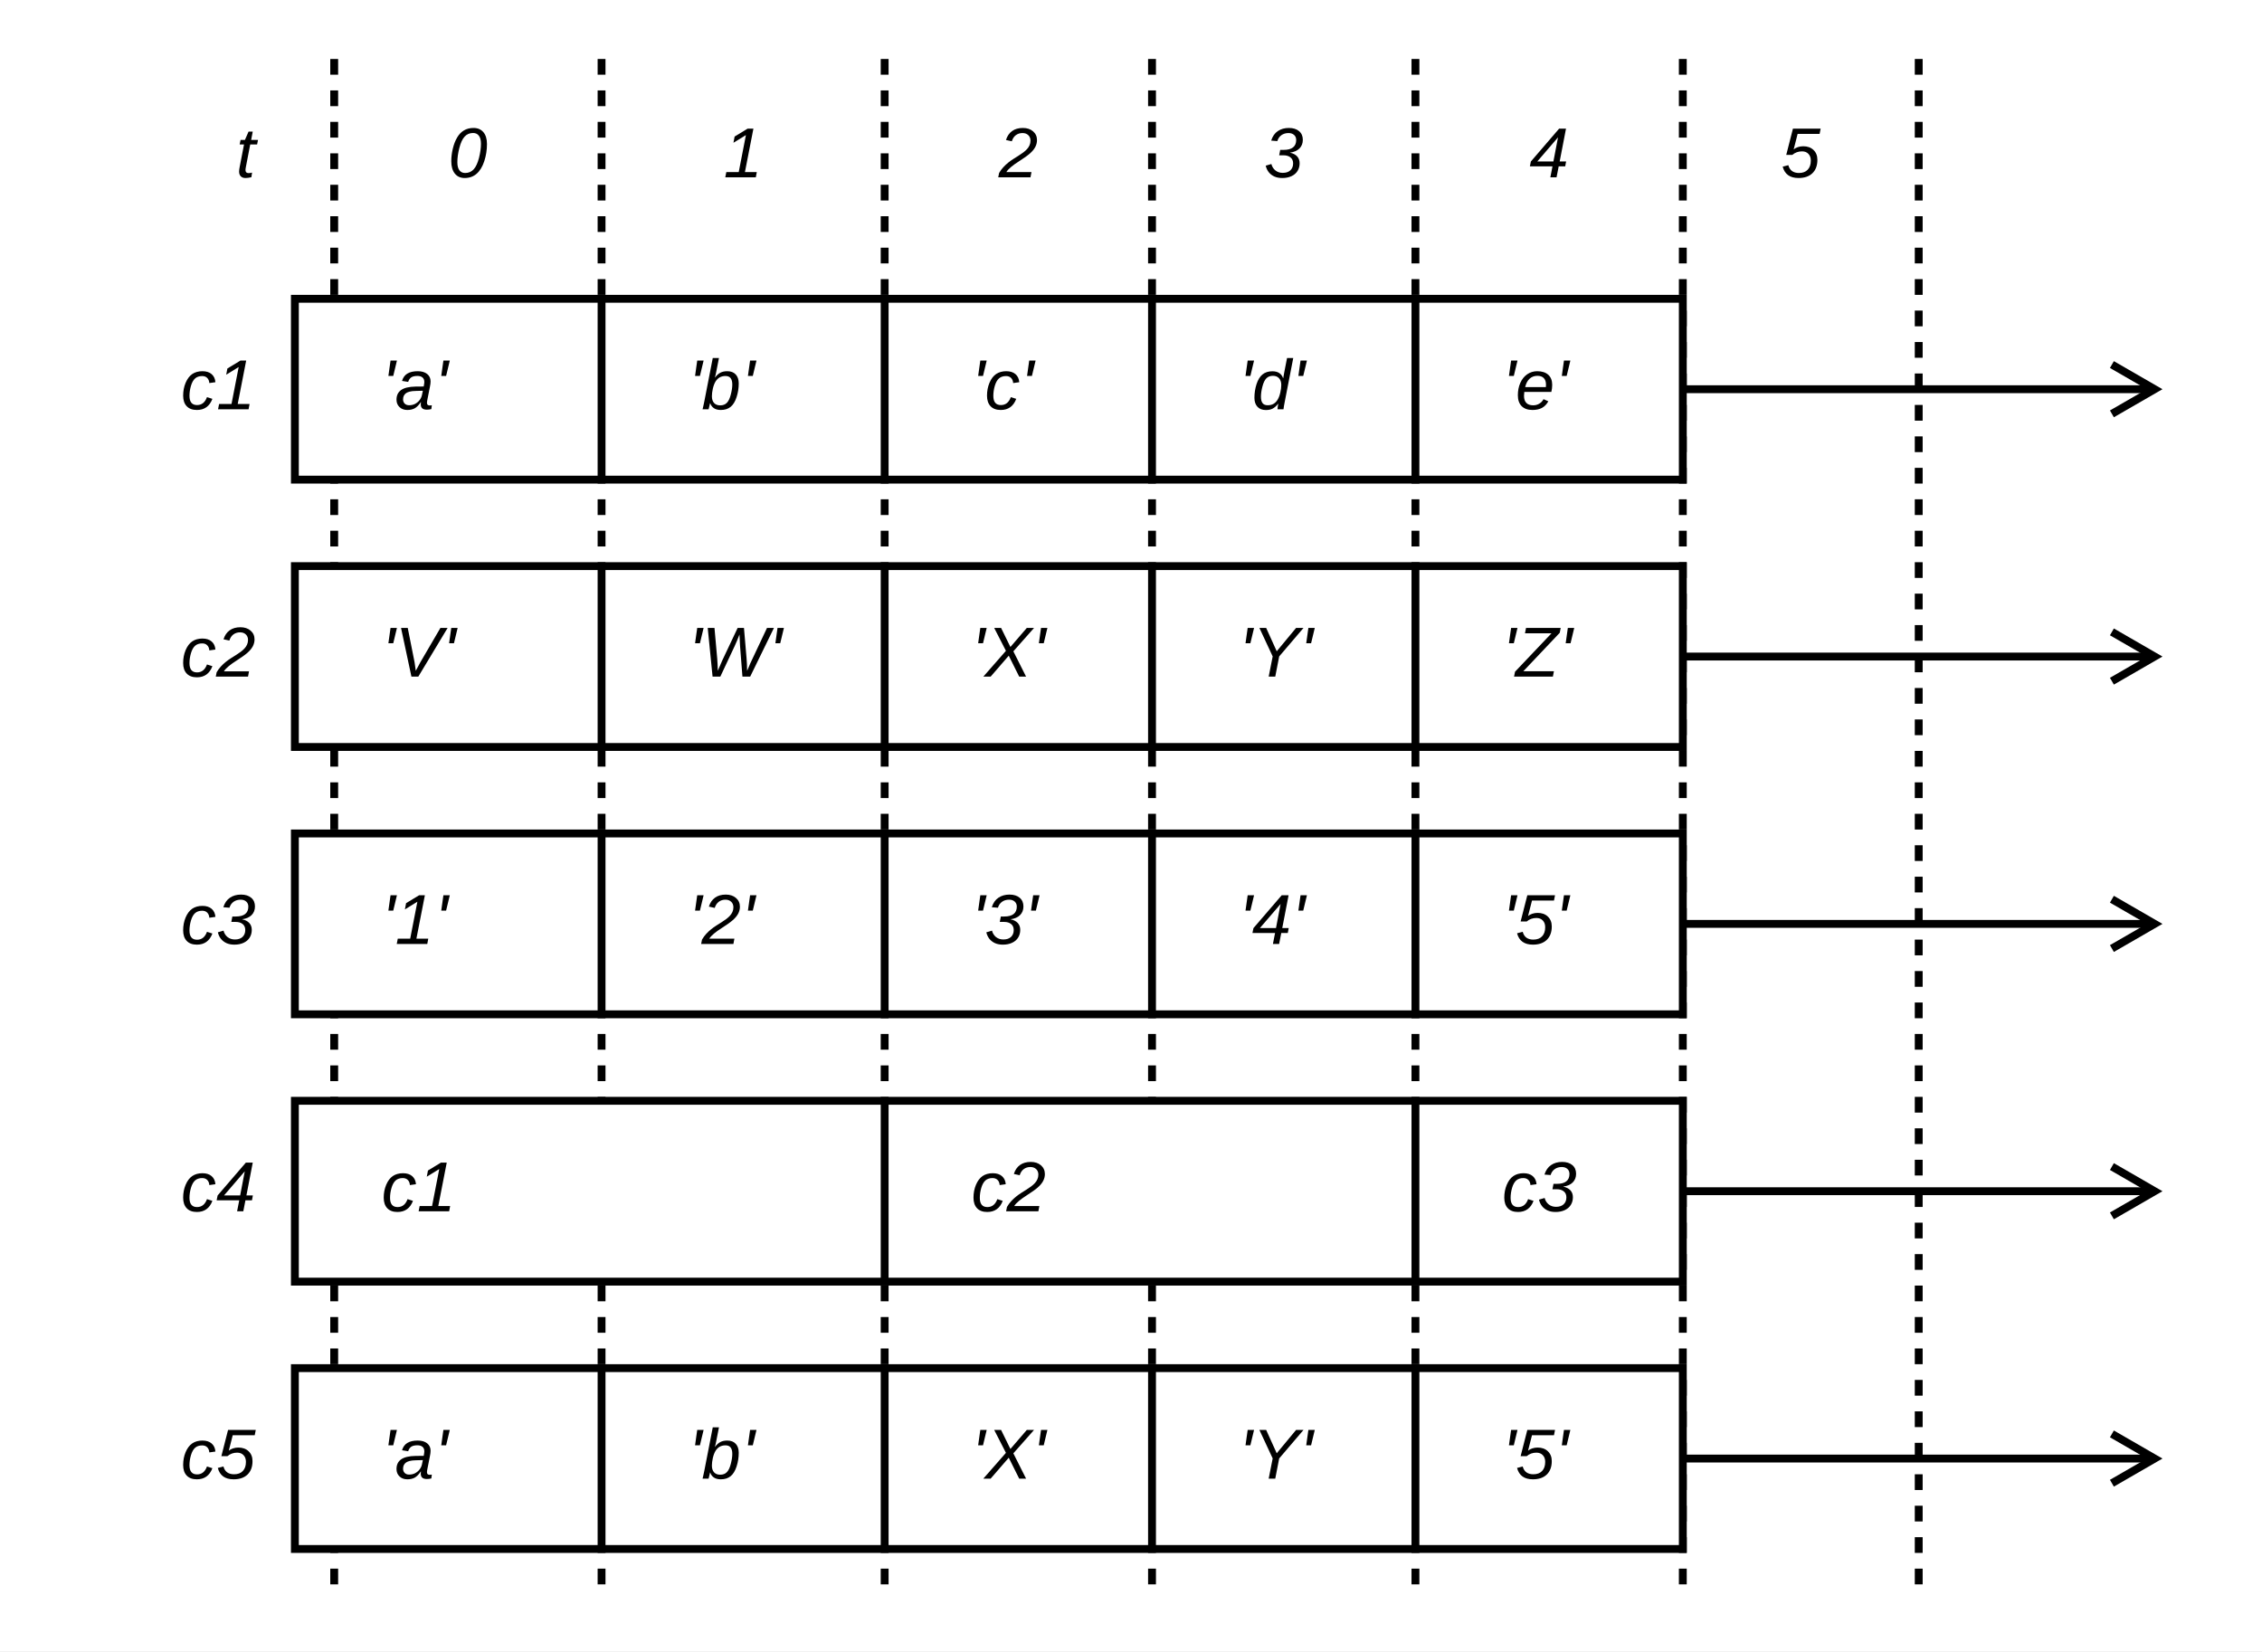
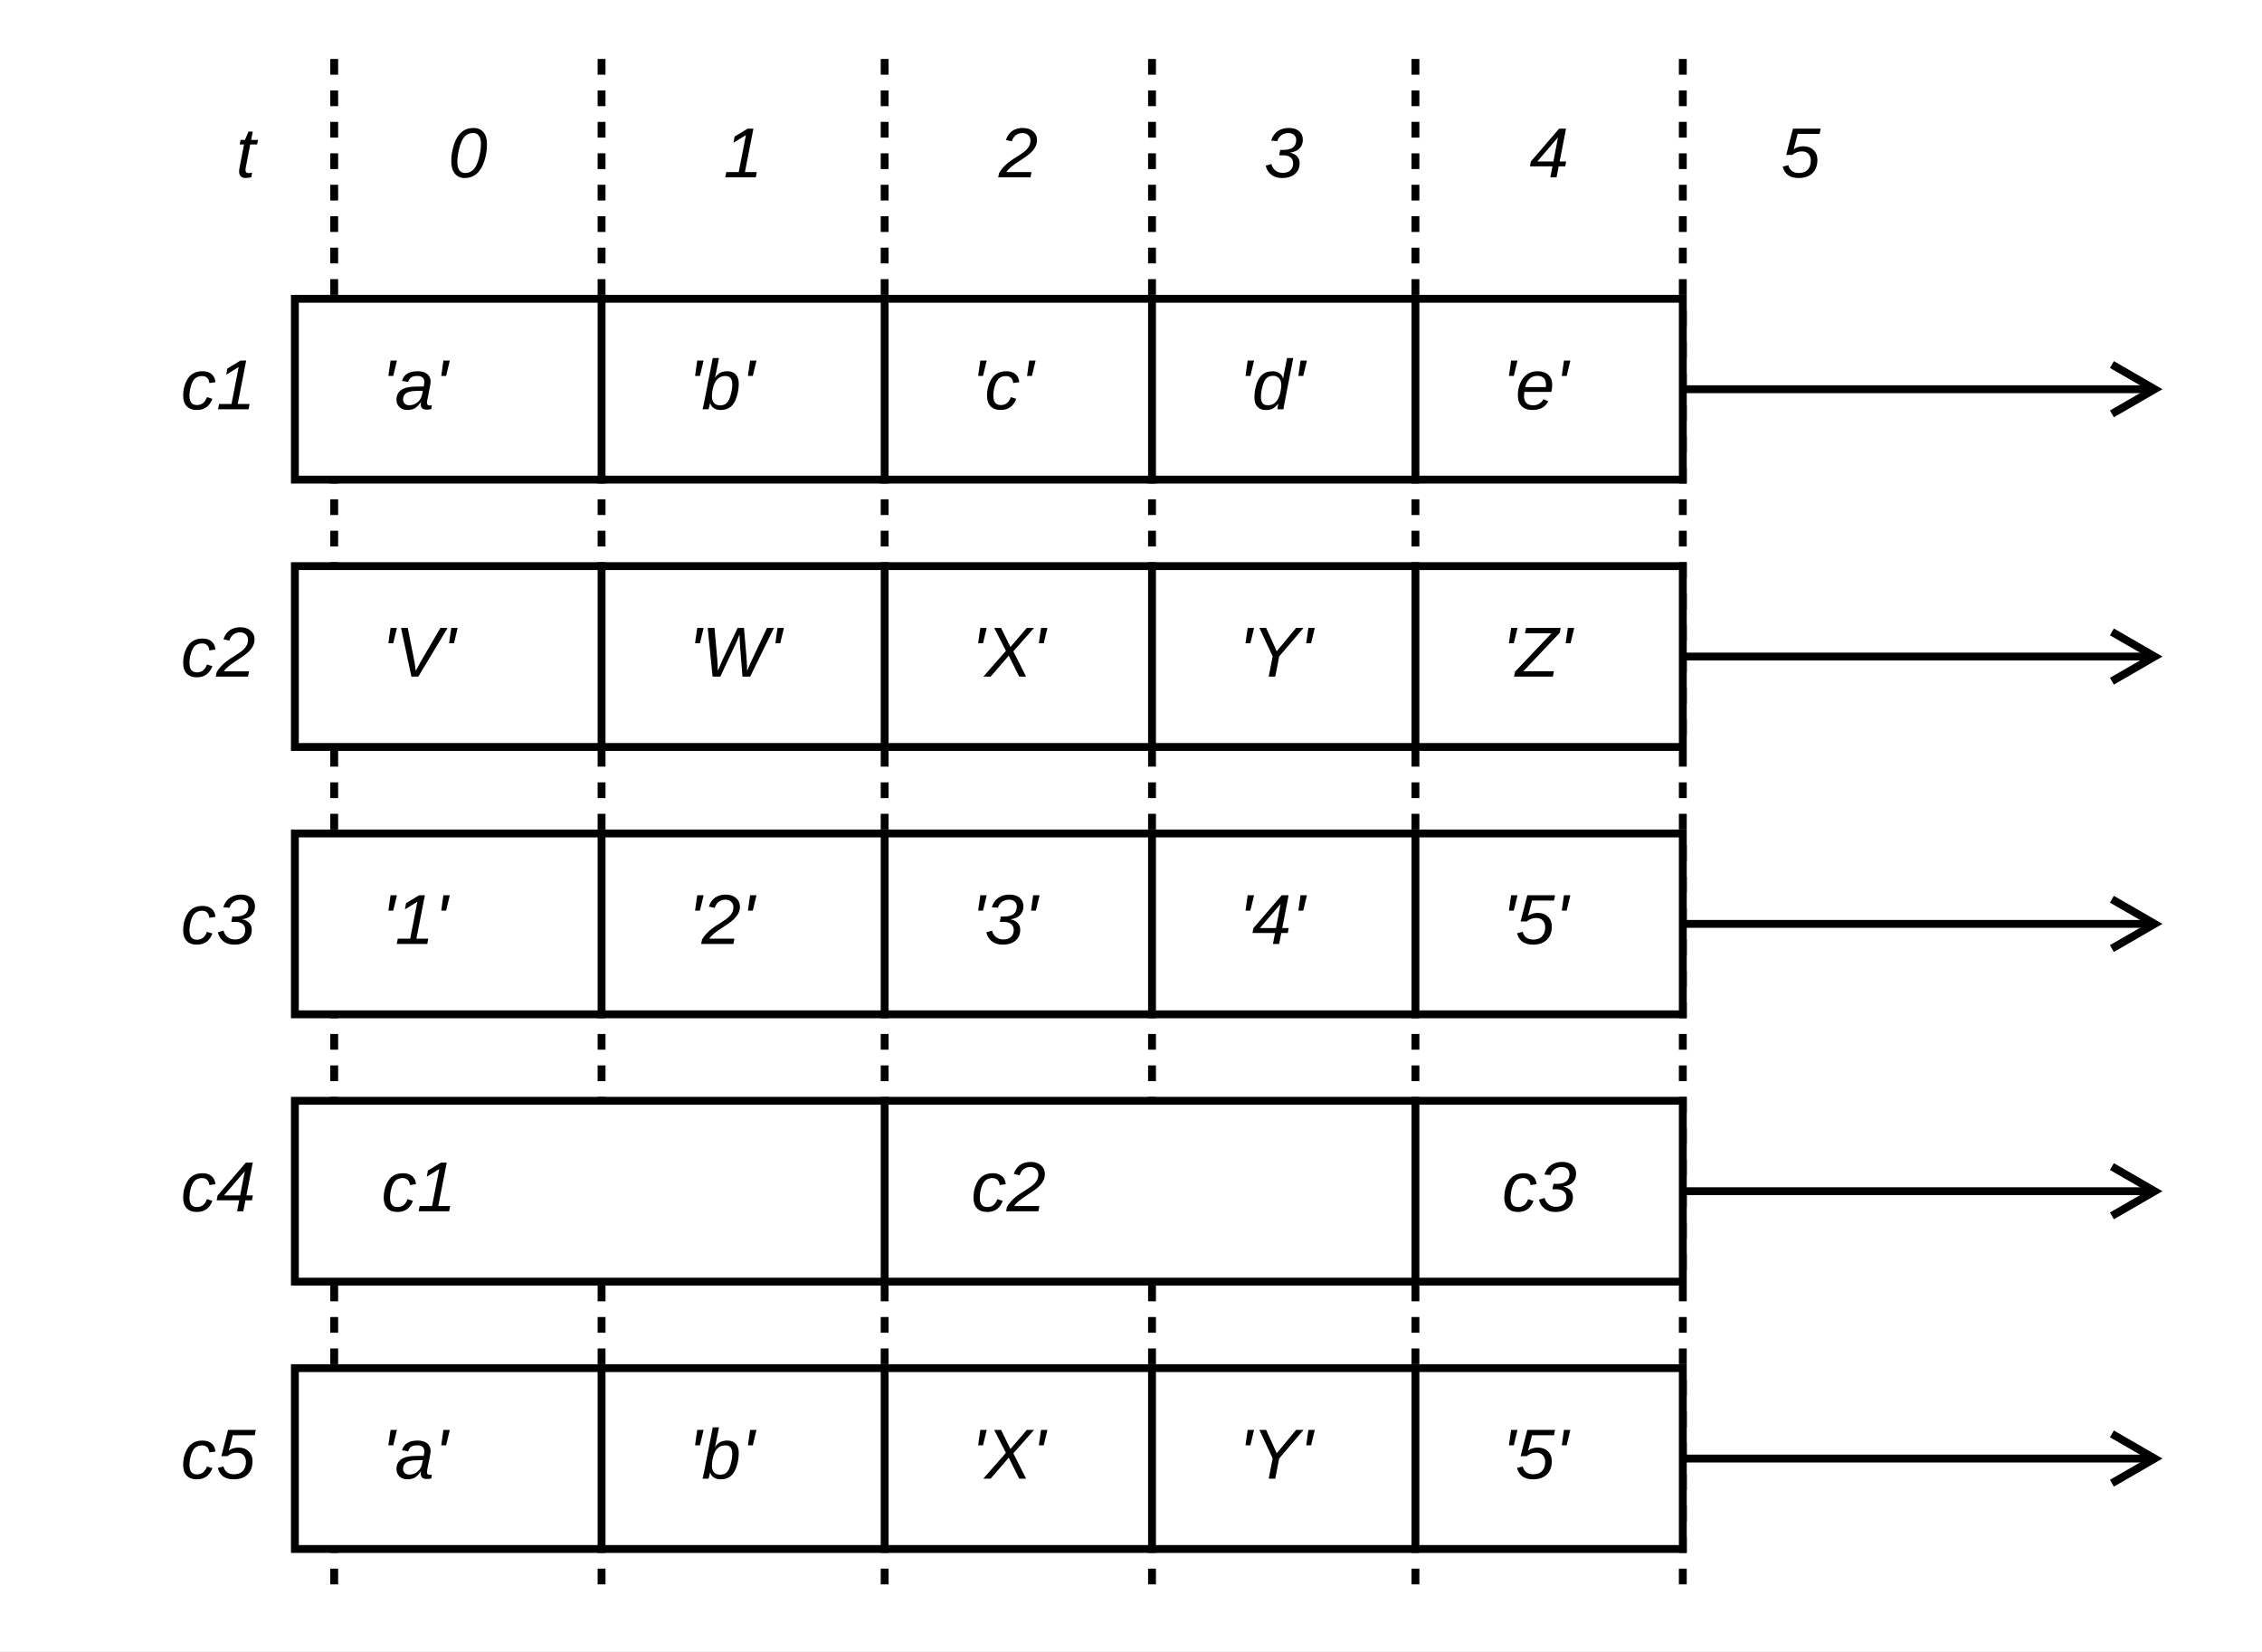
<svg xmlns="http://www.w3.org/2000/svg" viewBox="0 0 575.309 420" width="575.309" height="420">
  <rect x="0" y="0" width="575.309" height="420" fill="white" />
  <g transform="translate(25 25)">
    <g>
      <line x1="60" y1="-10" x2="60" y2="380" stroke="black" stroke-width="2" stroke-dasharray="4" />
      <line x1="128" y1="-10" x2="128" y2="380" stroke="black" stroke-width="2" stroke-dasharray="4" />
      <line x1="200" y1="-10" x2="200" y2="380" stroke="black" stroke-width="2" stroke-dasharray="4" />
      <line x1="268" y1="-10" x2="268" y2="380" stroke="black" stroke-width="2" stroke-dasharray="4" />
      <line x1="335" y1="-10" x2="335" y2="380" stroke="black" stroke-width="2" stroke-dasharray="4" />
      <line x1="403" y1="-10" x2="403" y2="380" stroke="black" stroke-width="2" stroke-dasharray="4" />
-       <line x1="463" y1="-10" x2="463" y2="380" stroke="black" stroke-width="2" stroke-dasharray="4" />
    </g>
    <g>
      <text x="40" y="15" fill="black" font-family="Arial, Helvetica, sans-serif" font-size="18px" font-weight="normal" font-style="italic" dominant-baseline="middle" text-anchor="end">t</text>
      <text x="94" y="15" fill="black" font-family="Arial, Helvetica, sans-serif" font-size="18px" font-weight="normal" font-style="italic" dominant-baseline="middle" text-anchor="middle">0</text>
      <text x="164" y="15" fill="black" font-family="Arial, Helvetica, sans-serif" font-size="18px" font-weight="normal" font-style="italic" dominant-baseline="middle" text-anchor="middle">1</text>
      <text x="234" y="15" fill="black" font-family="Arial, Helvetica, sans-serif" font-size="18px" font-weight="normal" font-style="italic" dominant-baseline="middle" text-anchor="middle">2</text>
      <text x="301.5" y="15" fill="black" font-family="Arial, Helvetica, sans-serif" font-size="18px" font-weight="normal" font-style="italic" dominant-baseline="middle" text-anchor="middle">3</text>
      <text x="369" y="15" fill="black" font-family="Arial, Helvetica, sans-serif" font-size="18px" font-weight="normal" font-style="italic" dominant-baseline="middle" text-anchor="middle">4</text>
      <text x="433" y="15" fill="black" font-family="Arial, Helvetica, sans-serif" font-size="18px" font-weight="normal" font-style="italic" dominant-baseline="middle" text-anchor="middle">5</text>
    </g>
    <g transform="translate(0 50)">
      <rect x="50" y="1" width="353" height="46" fill="white" stroke="black" stroke-width="2" />
      <line x1="128" y1="1" x2="128" y2="47" stroke="black" stroke-width="2" />
      <line x1="200" y1="1" x2="200" y2="47" stroke="black" stroke-width="2" />
      <line x1="268" y1="1" x2="268" y2="47" stroke="black" stroke-width="2" />
      <line x1="335" y1="1" x2="335" y2="47" stroke="black" stroke-width="2" />
      <text x="72" y="24" fill="black" font-family="Arial, Helvetica, sans-serif" font-size="18px" font-weight="normal" font-style="italic" dominant-baseline="middle">'a'</text>
      <text x="150" y="24" fill="black" font-family="Arial, Helvetica, sans-serif" font-size="18px" font-weight="normal" font-style="italic" dominant-baseline="middle">'b'</text>
      <text x="222" y="24" fill="black" font-family="Arial, Helvetica, sans-serif" font-size="18px" font-weight="normal" font-style="italic" dominant-baseline="middle">'c'</text>
      <text x="290" y="24" fill="black" font-family="Arial, Helvetica, sans-serif" font-size="18px" font-weight="normal" font-style="italic" dominant-baseline="middle">'d'</text>
      <text x="357" y="24" fill="black" font-family="Arial, Helvetica, sans-serif" font-size="18px" font-weight="normal" font-style="italic" dominant-baseline="middle">'e'</text>
      <line x1="403" y1="24" x2="523" y2="24" stroke="black" stroke-width="2" />
      <polyline points="513,18.226 523,24 513,29.774" fill="none" stroke="black" stroke-width="2" stroke-linecap="square" />
      <text x="40" y="24" fill="black" font-family="Arial, Helvetica, sans-serif" font-size="18px" font-weight="normal" font-style="italic" dominant-baseline="middle" text-anchor="end">c1</text>
    </g>
    <g transform="translate(0 118)">
      <rect x="50" y="1" width="353" height="46" fill="white" stroke="black" stroke-width="2" />
      <line x1="128" y1="1" x2="128" y2="47" stroke="black" stroke-width="2" />
      <line x1="200" y1="1" x2="200" y2="47" stroke="black" stroke-width="2" />
      <line x1="268" y1="1" x2="268" y2="47" stroke="black" stroke-width="2" />
      <line x1="335" y1="1" x2="335" y2="47" stroke="black" stroke-width="2" />
      <text x="72" y="24" fill="black" font-family="Arial, Helvetica, sans-serif" font-size="18px" font-weight="normal" font-style="italic" dominant-baseline="middle">'V'</text>
      <text x="150" y="24" fill="black" font-family="Arial, Helvetica, sans-serif" font-size="18px" font-weight="normal" font-style="italic" dominant-baseline="middle">'W'</text>
      <text x="222" y="24" fill="black" font-family="Arial, Helvetica, sans-serif" font-size="18px" font-weight="normal" font-style="italic" dominant-baseline="middle">'X'</text>
      <text x="290" y="24" fill="black" font-family="Arial, Helvetica, sans-serif" font-size="18px" font-weight="normal" font-style="italic" dominant-baseline="middle">'Y'</text>
      <text x="357" y="24" fill="black" font-family="Arial, Helvetica, sans-serif" font-size="18px" font-weight="normal" font-style="italic" dominant-baseline="middle">'Z'</text>
      <line x1="403" y1="24" x2="523" y2="24" stroke="black" stroke-width="2" />
      <polyline points="513,18.226 523,24 513,29.774" fill="none" stroke="black" stroke-width="2" stroke-linecap="square" />
      <text x="40" y="24" fill="black" font-family="Arial, Helvetica, sans-serif" font-size="18px" font-weight="normal" font-style="italic" dominant-baseline="middle" text-anchor="end">c2</text>
    </g>
    <g transform="translate(0 186)">
      <rect x="50" y="1" width="353" height="46" fill="white" stroke="black" stroke-width="2" />
      <line x1="128" y1="1" x2="128" y2="47" stroke="black" stroke-width="2" />
      <line x1="200" y1="1" x2="200" y2="47" stroke="black" stroke-width="2" />
      <line x1="268" y1="1" x2="268" y2="47" stroke="black" stroke-width="2" />
      <line x1="335" y1="1" x2="335" y2="47" stroke="black" stroke-width="2" />
      <text x="72" y="24" fill="black" font-family="Arial, Helvetica, sans-serif" font-size="18px" font-weight="normal" font-style="italic" dominant-baseline="middle">'1'</text>
      <text x="150" y="24" fill="black" font-family="Arial, Helvetica, sans-serif" font-size="18px" font-weight="normal" font-style="italic" dominant-baseline="middle">'2'</text>
      <text x="222" y="24" fill="black" font-family="Arial, Helvetica, sans-serif" font-size="18px" font-weight="normal" font-style="italic" dominant-baseline="middle">'3'</text>
      <text x="290" y="24" fill="black" font-family="Arial, Helvetica, sans-serif" font-size="18px" font-weight="normal" font-style="italic" dominant-baseline="middle">'4'</text>
      <text x="357" y="24" fill="black" font-family="Arial, Helvetica, sans-serif" font-size="18px" font-weight="normal" font-style="italic" dominant-baseline="middle">'5'</text>
      <line x1="403" y1="24" x2="523" y2="24" stroke="black" stroke-width="2" />
      <polyline points="513,18.226 523,24 513,29.774" fill="none" stroke="black" stroke-width="2" stroke-linecap="square" />
      <text x="40" y="24" fill="black" font-family="Arial, Helvetica, sans-serif" font-size="18px" font-weight="normal" font-style="italic" dominant-baseline="middle" text-anchor="end">c3</text>
    </g>
    <g transform="translate(0 254)">
      <rect x="50" y="1" width="353" height="46" fill="white" stroke="black" stroke-width="2" />
      <line x1="200" y1="1" x2="200" y2="47" stroke="black" stroke-width="2" />
      <line x1="335" y1="1" x2="335" y2="47" stroke="black" stroke-width="2" />
      <text x="72" y="24" fill="black" font-family="Arial, Helvetica, sans-serif" font-size="18px" font-weight="normal" font-style="italic" dominant-baseline="middle">c1</text>
      <text x="222" y="24" fill="black" font-family="Arial, Helvetica, sans-serif" font-size="18px" font-weight="normal" font-style="italic" dominant-baseline="middle">c2</text>
      <text x="357" y="24" fill="black" font-family="Arial, Helvetica, sans-serif" font-size="18px" font-weight="normal" font-style="italic" dominant-baseline="middle">c3</text>
      <line x1="403" y1="24" x2="523" y2="24" stroke="black" stroke-width="2" />
      <polyline points="513,18.226 523,24 513,29.774" fill="none" stroke="black" stroke-width="2" stroke-linecap="square" />
      <text x="40" y="24" fill="black" font-family="Arial, Helvetica, sans-serif" font-size="18px" font-weight="normal" font-style="italic" dominant-baseline="middle" text-anchor="end">c4</text>
    </g>
    <g transform="translate(0 322)">
      <rect x="50" y="1" width="353" height="46" fill="white" stroke="black" stroke-width="2" />
      <line x1="128" y1="1" x2="128" y2="47" stroke="black" stroke-width="2" />
      <line x1="200" y1="1" x2="200" y2="47" stroke="black" stroke-width="2" />
      <line x1="268" y1="1" x2="268" y2="47" stroke="black" stroke-width="2" />
      <line x1="335" y1="1" x2="335" y2="47" stroke="black" stroke-width="2" />
      <text x="72" y="24" fill="black" font-family="Arial, Helvetica, sans-serif" font-size="18px" font-weight="normal" font-style="italic" dominant-baseline="middle">'a'</text>
      <text x="150" y="24" fill="black" font-family="Arial, Helvetica, sans-serif" font-size="18px" font-weight="normal" font-style="italic" dominant-baseline="middle">'b'</text>
      <text x="222" y="24" fill="black" font-family="Arial, Helvetica, sans-serif" font-size="18px" font-weight="normal" font-style="italic" dominant-baseline="middle">'X'</text>
      <text x="290" y="24" fill="black" font-family="Arial, Helvetica, sans-serif" font-size="18px" font-weight="normal" font-style="italic" dominant-baseline="middle">'Y'</text>
      <text x="357" y="24" fill="black" font-family="Arial, Helvetica, sans-serif" font-size="18px" font-weight="normal" font-style="italic" dominant-baseline="middle">'5'</text>
      <line x1="403" y1="24" x2="523" y2="24" stroke="black" stroke-width="2" />
      <polyline points="513,18.226 523,24 513,29.774" fill="none" stroke="black" stroke-width="2" stroke-linecap="square" />
      <text x="40" y="24" fill="black" font-family="Arial, Helvetica, sans-serif" font-size="18px" font-weight="normal" font-style="italic" dominant-baseline="middle" text-anchor="end">c5</text>
    </g>
  </g>
</svg>
